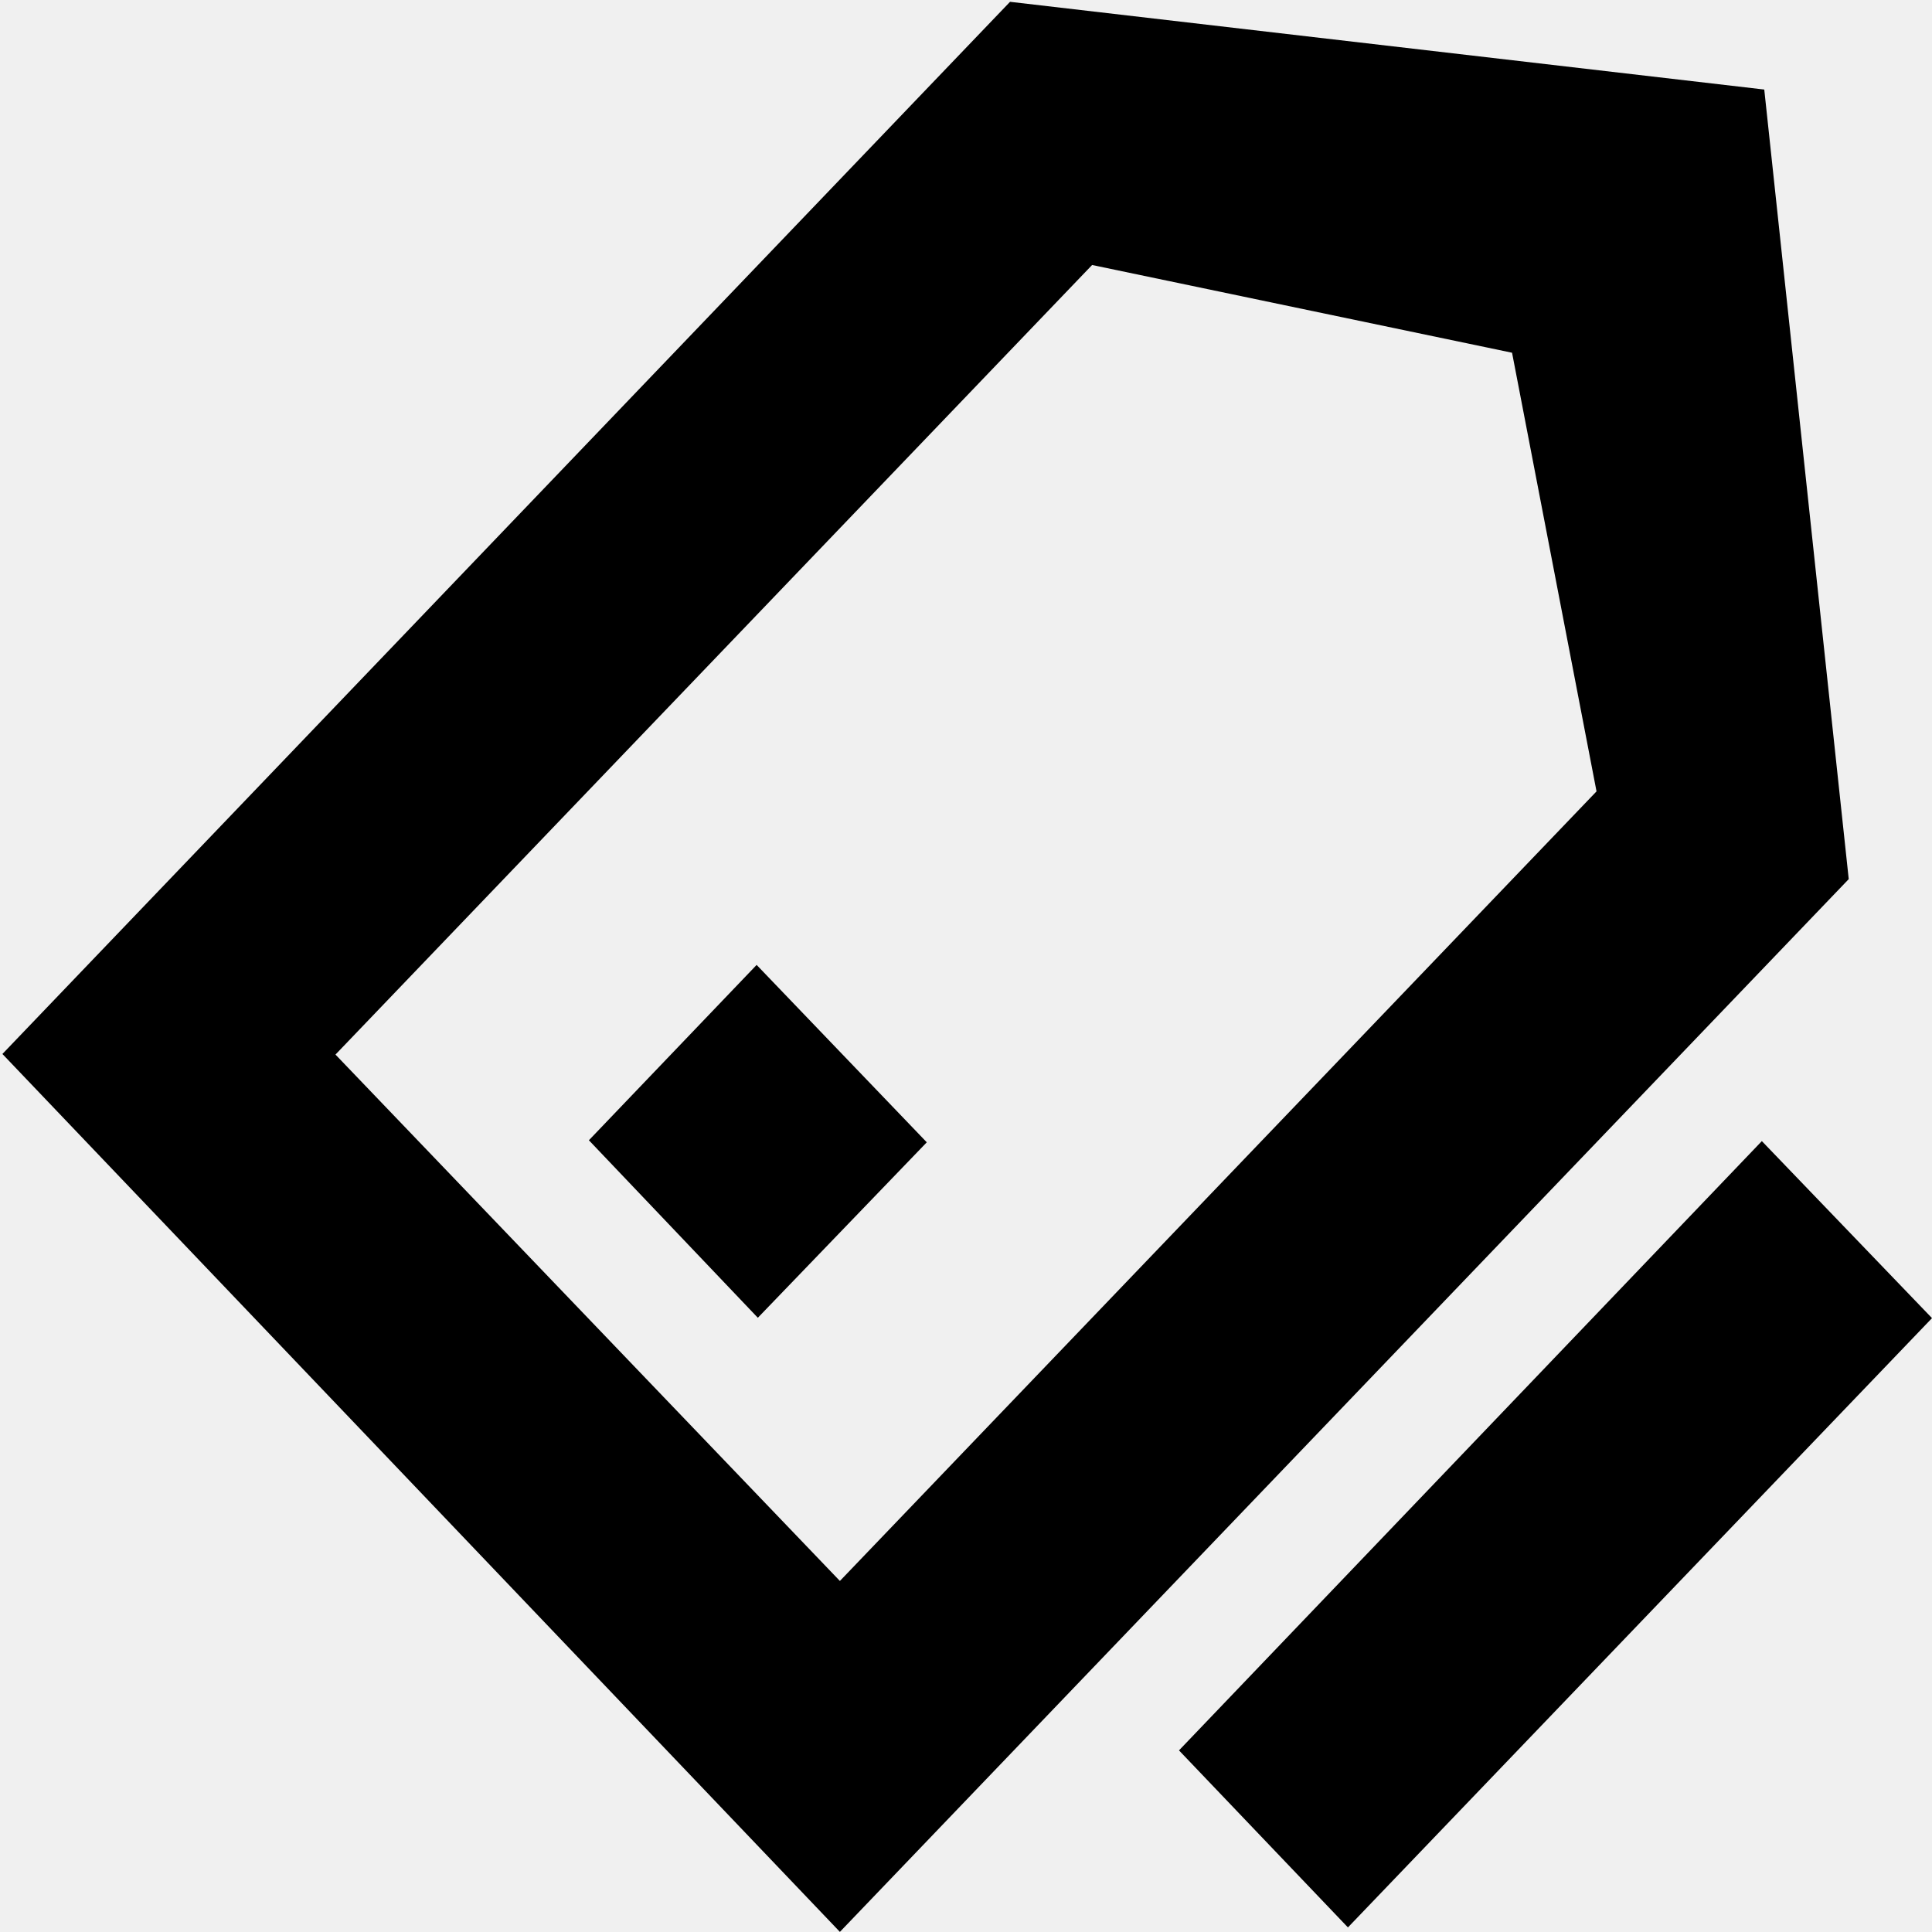
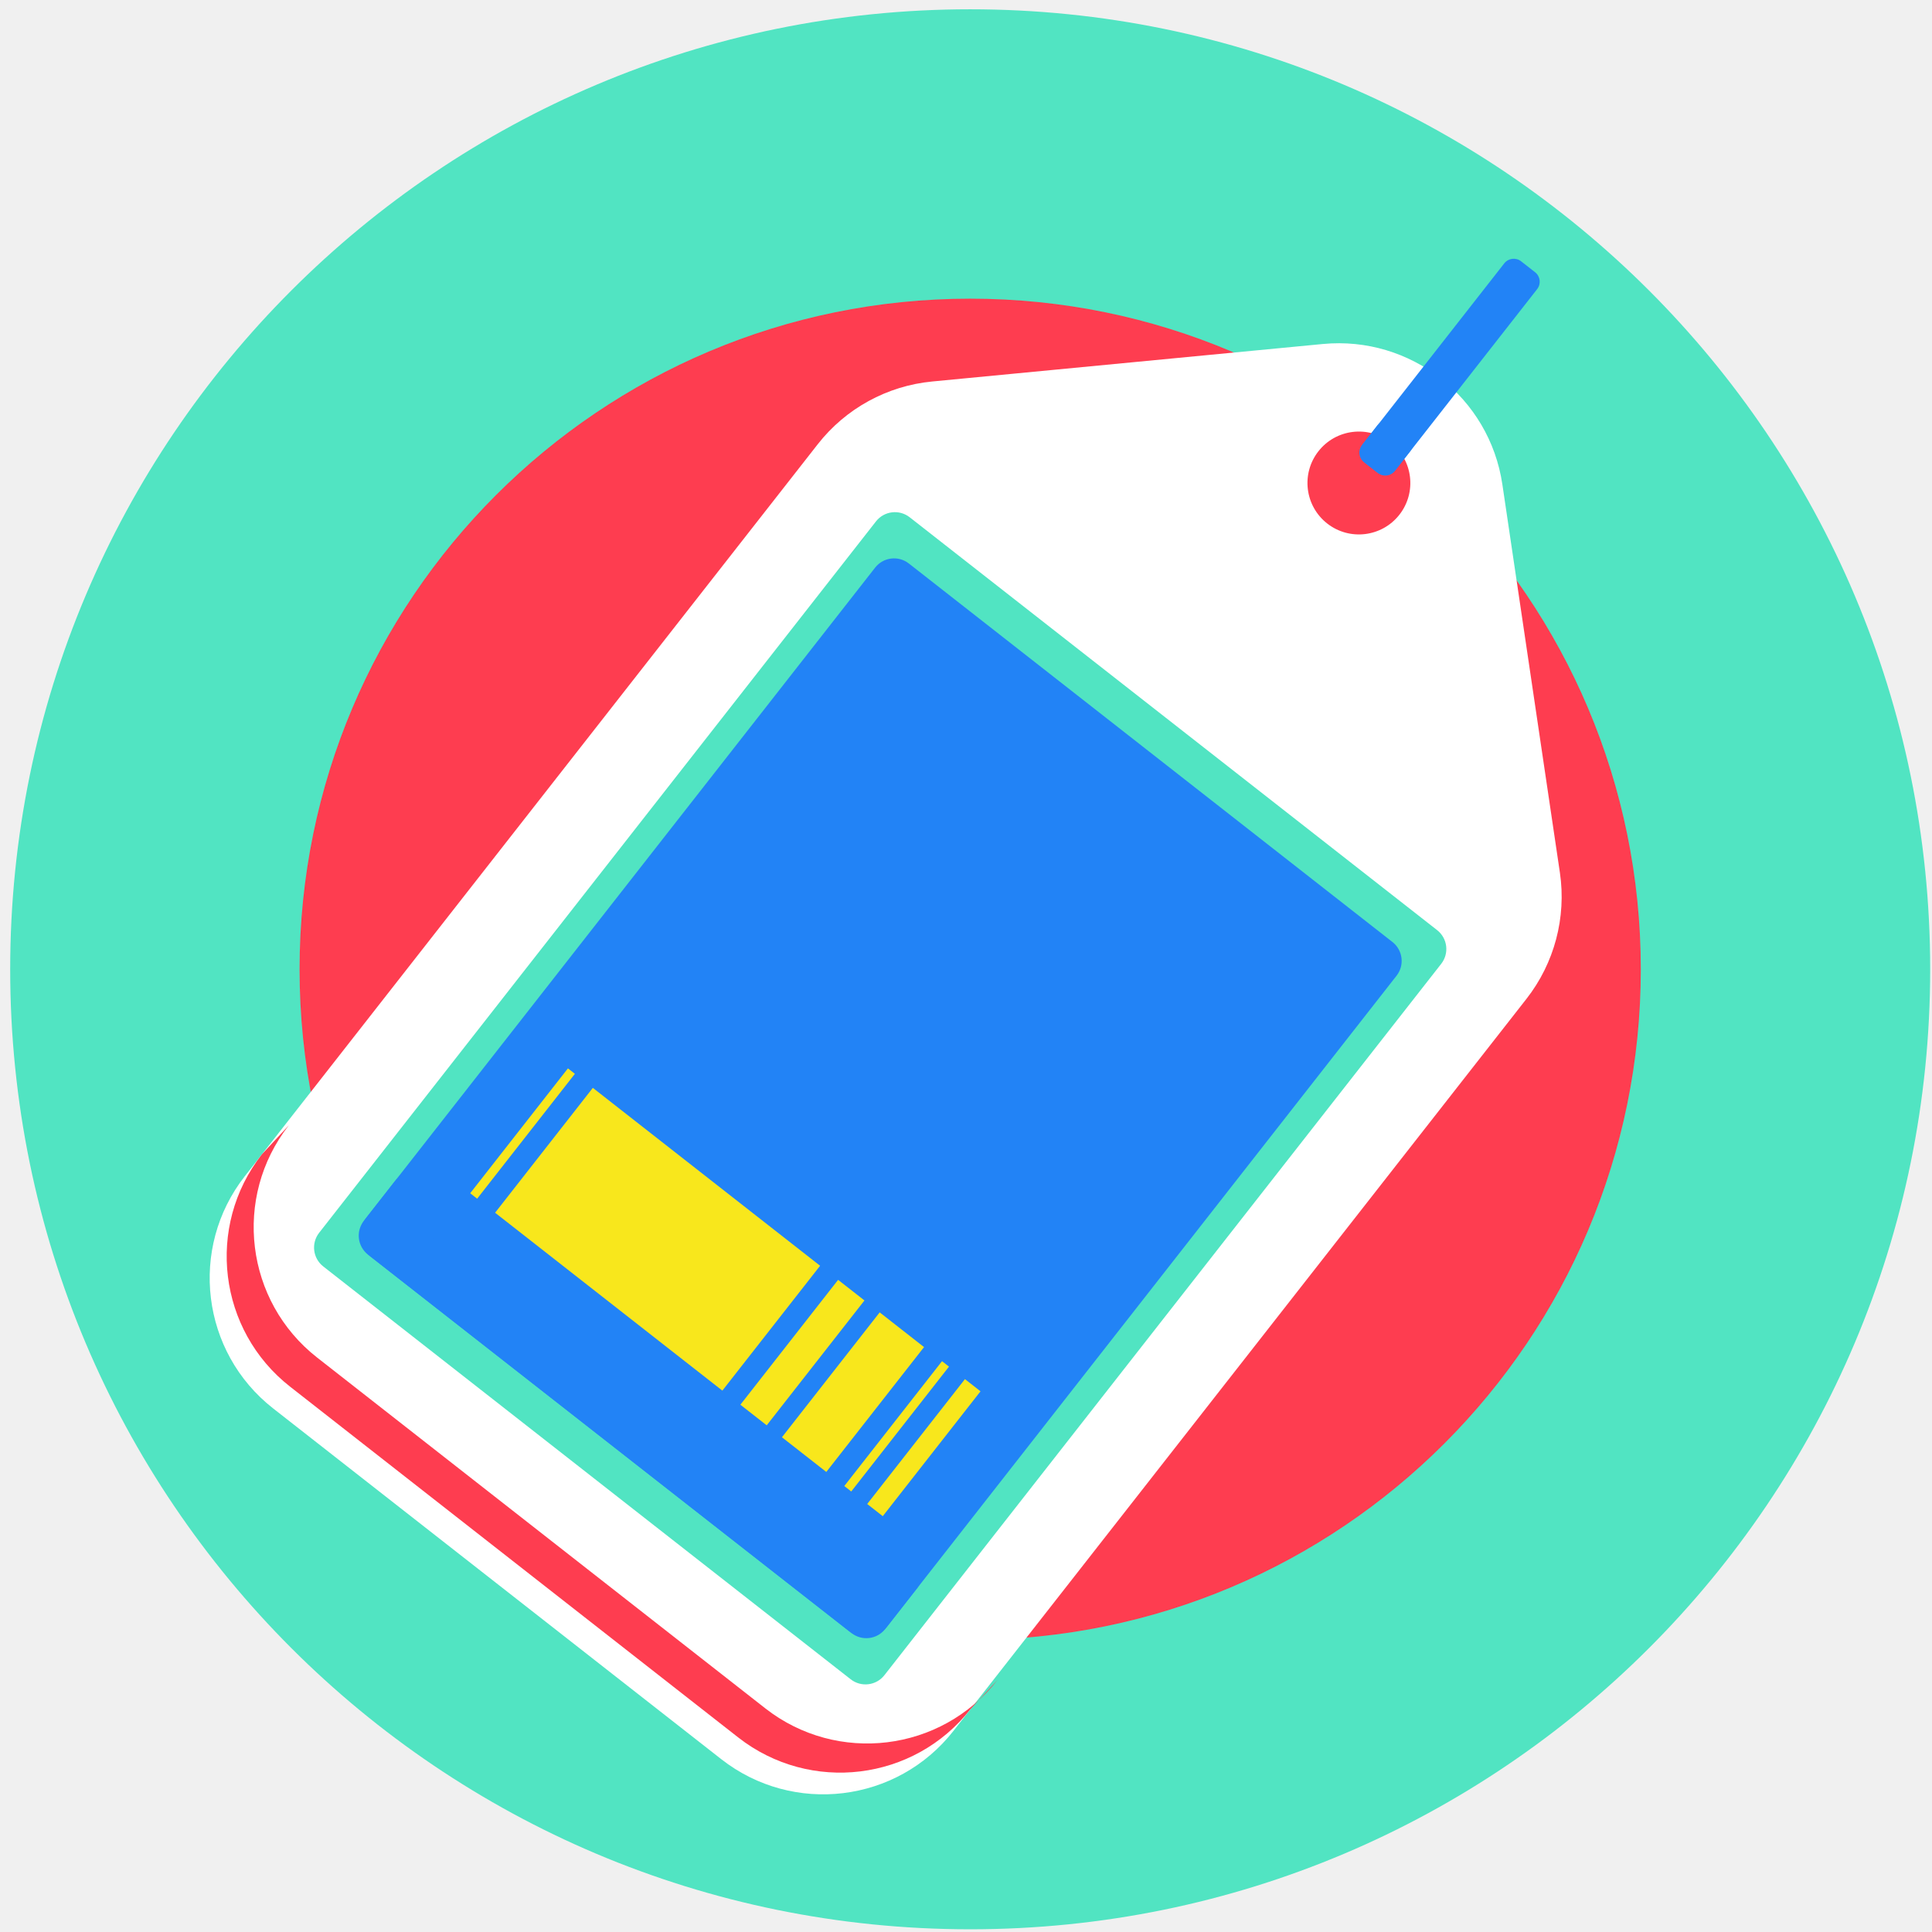
- <svg xmlns="http://www.w3.org/2000/svg" t="1774538322565" class="icon" viewBox="0 0 1024 1024" version="1.1" p-id="11558" width="200" height="200">
-   <path d="M445.162 1023.936L1.279 558.627 535.345 0.959l399.75 46.499 44.772 418.49z m356.257-836.981l-222.581-46.499-401.029 418.49 267.353 278.994 401.029-418.49zM312.125 604.358l88.904-92.934 90.184 94.021-89.544 92.998z m711.875 94.277l-309.567 322.934-89.544-93.829 308.927-322.934z" p-id="11559" />
+ <svg xmlns="http://www.w3.org/2000/svg" t="1783437466025" class="icon" viewBox="0 0 1024 1024" version="1.1" p-id="15908" width="200" height="200">
+   <path d="M514.22 513.743m-508.82 0a508.82 508.82 0 1 0 1017.64 0 508.82 508.82 0 1 0-1017.64 0Z" fill="#51E4C2" p-id="15909" />
+   <path d="M514.22 513.743m-355.442 0a355.442 355.442 0 1 0 710.885 0 355.442 355.442 0 1 0-710.885 0Z" fill="#FE3D50" p-id="15910" />
+   <path d="M826.781 462.543l-30.491-205.76c-6.825-46.175-48.599-78.88-95.124-74.459L494.166 202.192a87.625 87.625 0 0 0-60.709 33.22l-303.683 387.975c-29.868 38.155-23.094 93.292 15.004 123.109l237.492 185.891c38.155 29.868 93.241 23.151 123.109-15.004l303.683-387.975a87.835 87.835 0 0 0 17.72-66.865zM703.443 277.466a27.26 27.26 0 1 1 33.608-42.932 27.26 27.26 0 0 1-33.608 42.932z" fill="#FFFFFF" p-id="15911" />
+   <path d="M450.897 890.066l-279.558-218.818a12.72 12.72 0 0 1-2.175-17.86l295.128-377.048a12.72 12.72 0 0 1 17.86-2.175L761.703 492.983a12.72 12.72 0 0 1 2.182 17.853L468.75 887.891a12.72 12.72 0 0 1-17.853 2.175z" fill="#51E4C2" p-id="15912" />
+   <path d="M451.33 865.566l-256.318-200.628a12.72 12.72 0 0 1-2.169-17.853l271.01-346.252a12.72 12.72 0 0 1 17.86-2.169l256.318 200.621a12.72 12.72 0 0 1 2.175 17.86l-271.017 346.246a12.72 12.72 0 0 1-17.86 2.175z" fill="#2283F6" p-id="15913" />
+   <path d="M467.669 842.326l-254.016-198.821a14.183 14.183 0 0 1-2.423-19.914l-17.491 22.337a14.183 14.183 0 0 0 2.43 19.914l254.009 198.821a14.183 14.183 0 0 0 19.908-2.43l17.491-22.337a14.183 14.183 0 0 1-19.908 2.43z" fill="#2283F6" p-id="15914" />
+   <path d="M405.587 905.432l-237.492-185.891c-38.098-29.823-44.872-84.96-15.01-123.109l-14.311 15.443c-29.855 38.161-23.088 93.292 15.01 123.109l237.492 185.897c38.161 29.861 93.241 23.151 123.109-15.01l14.311-15.443c-29.868 38.155-84.96 44.865-123.109 15.01z" fill="#FE3D50" p-id="15915" />
+   <path d="M382.868 737.057l-120.457-94.284 51.804-66.185 120.457 94.291zM406.375 755.451l-13.961-10.921 51.804-66.185 13.961 10.927zM451.177 790.515l-3.689-2.881 51.804-66.185 3.689 2.888zM252.903 635.325l-3.689-2.881 51.804-66.185 3.689 2.888zM467.885 803.605l-8.249-6.456 51.804-66.185 8.249 6.462zM437.954 780.167l-23.507-18.394 51.804-66.185 23.507 18.4z" fill="#F8E71C" p-id="15916" />
+   <path d="M813.641 144.301l-7.416-5.801a6.36 6.36 0 0 0-8.93 1.081l-75.458 96.409a6.36 6.36 0 0 0 1.088 8.93l7.416 5.801a6.36 6.36 0 0 0 8.93-1.081l75.458-96.409a6.36 6.36 0 0 0-1.088-8.93z" fill="#2283F6" p-id="15917" />
+   <path d="M748.843 237.364l-9.006 11.512a7.282 7.282 0 0 1-10.259 1.253l-5.928-4.643a7.327 7.327 0 0 1-1.253-10.259l9.012-11.512a7.327 7.327 0 0 0 1.247 10.259l5.928 4.643a7.282 7.282 0 0 0 10.259-1.253z" fill="#2283F6" p-id="15918" />
</svg>
